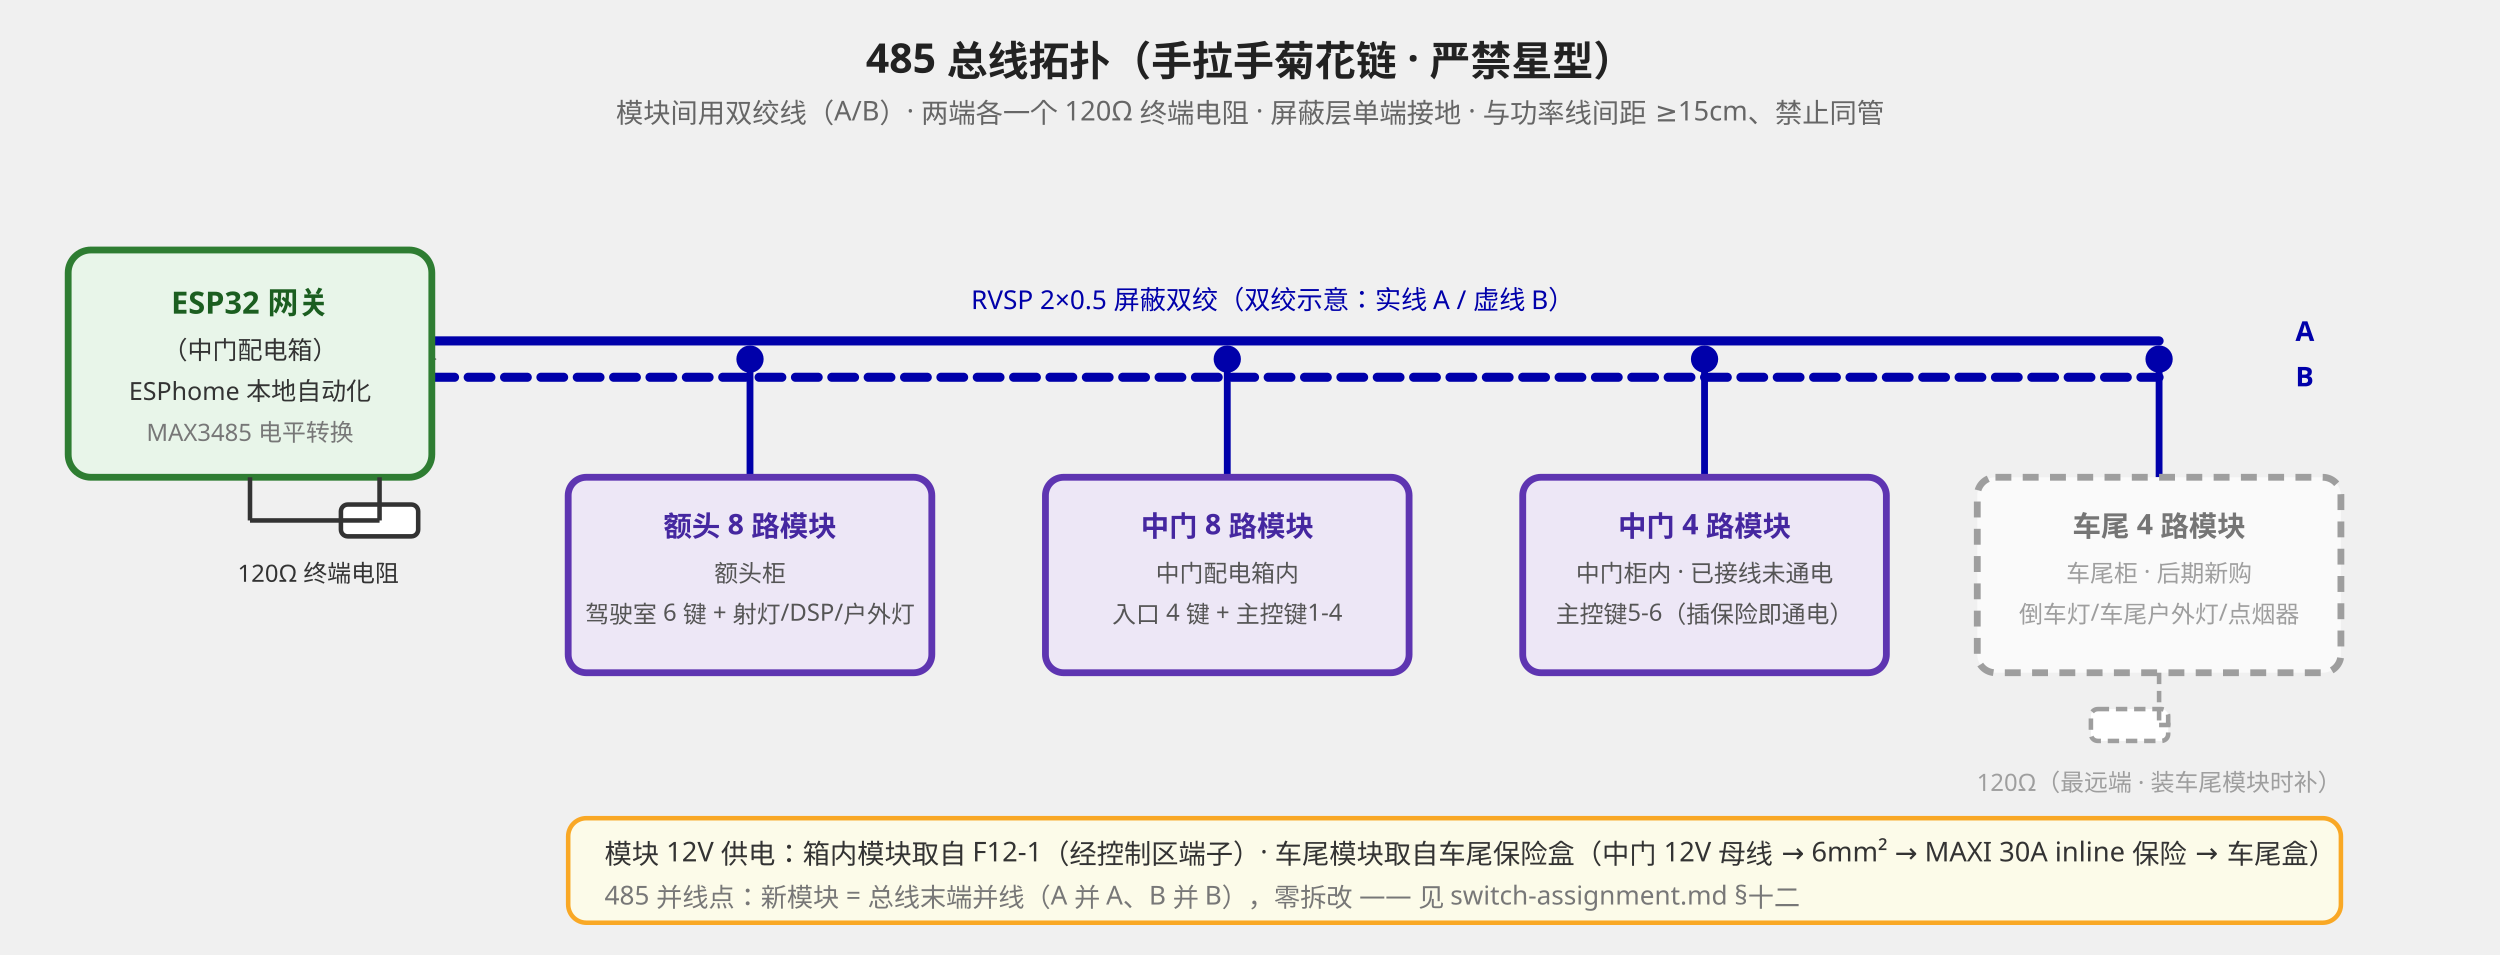
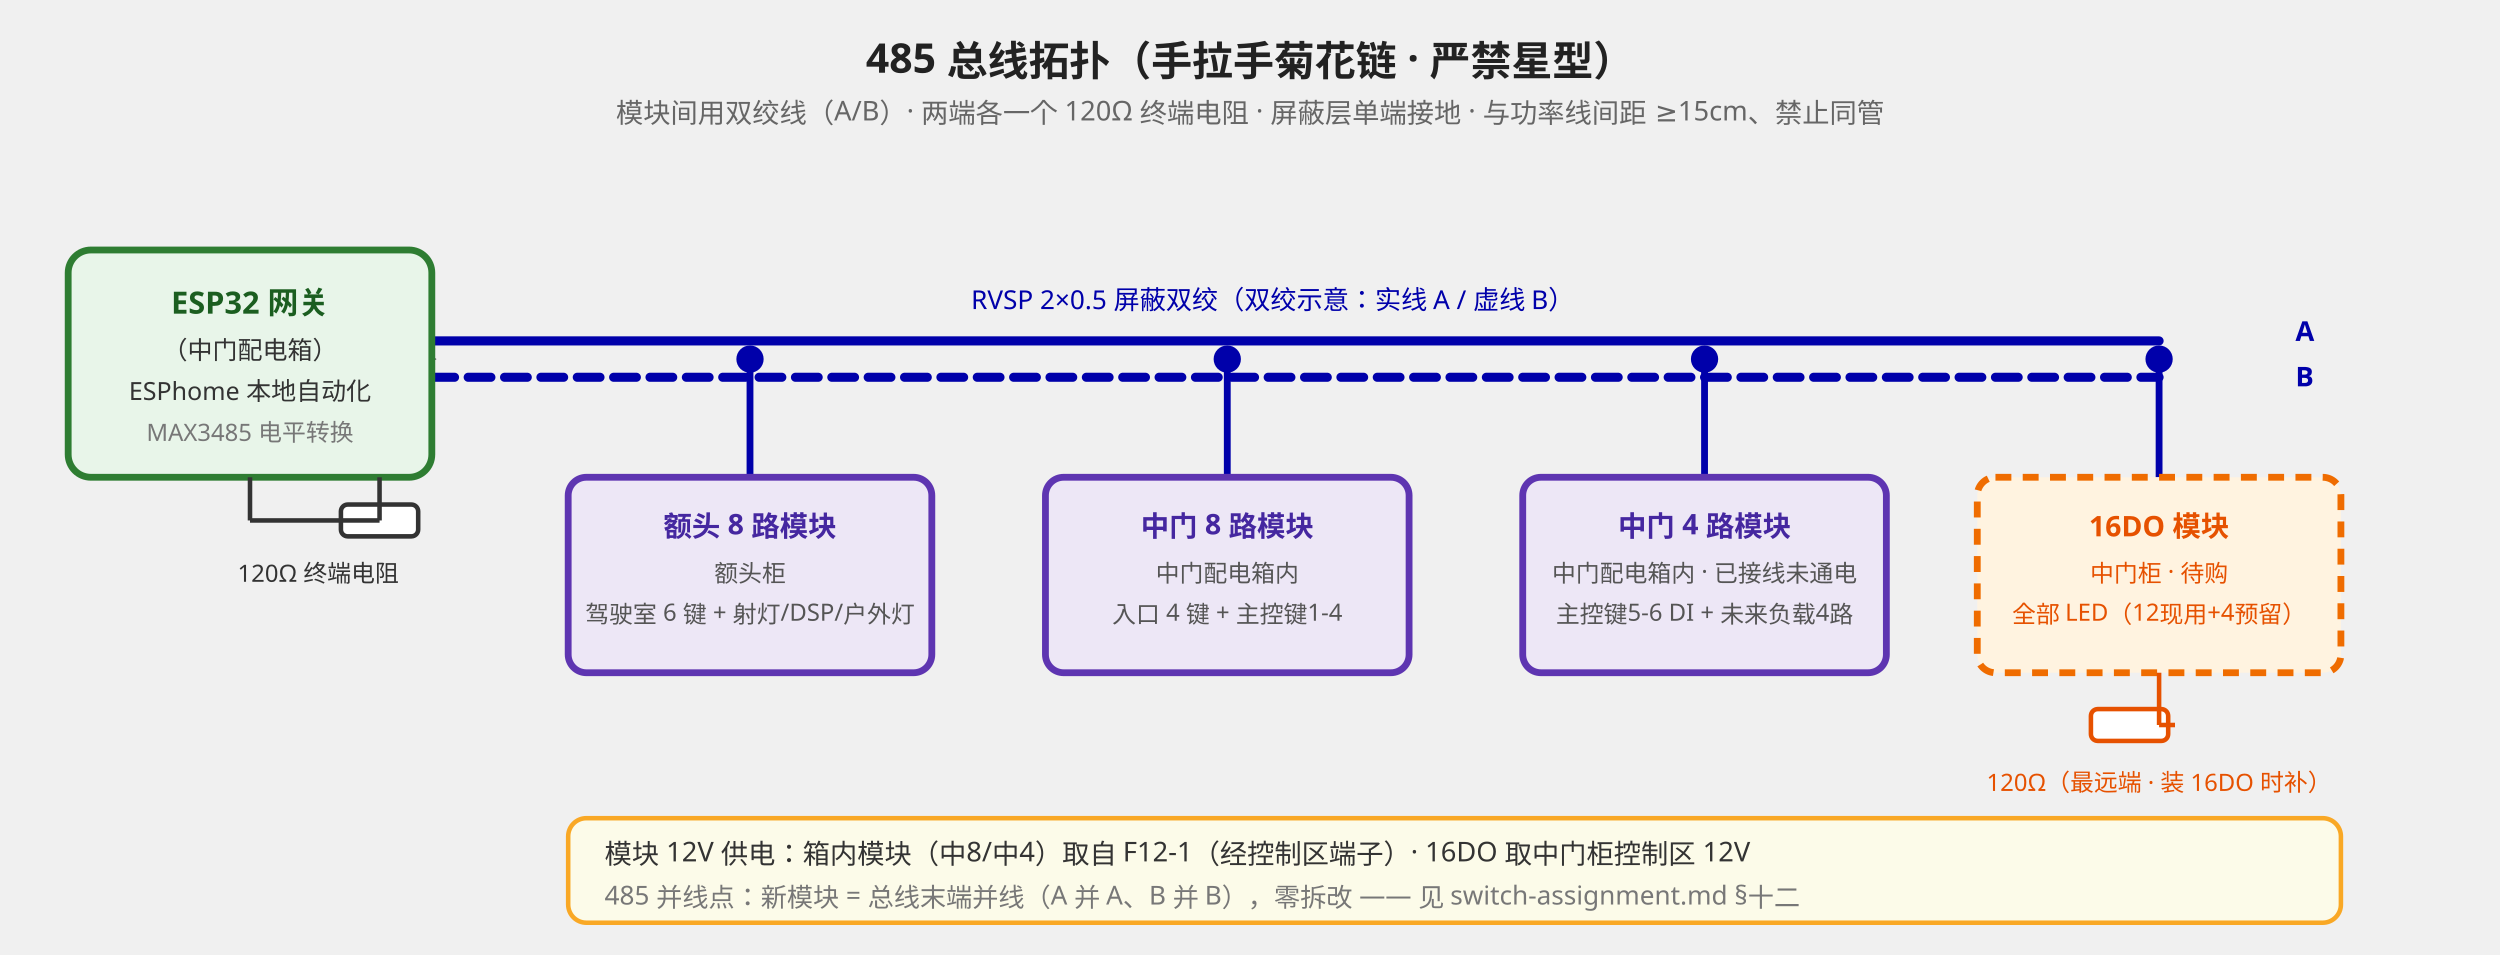
<svg xmlns="http://www.w3.org/2000/svg" viewBox="0 0 1100 420" width="1100" height="420" font-family="sans-serif">
  <defs>
    <marker id="arrow" viewBox="0 0 10 10" refX="9" refY="5" markerWidth="7" markerHeight="7" orient="auto-start-reverse">
      <path d="M0,0 L10,5 L0,10 z" fill="#333" />
    </marker>
  </defs>
  <text x="550" y="32" text-anchor="middle" font-size="18" font-weight="bold" fill="#222">485 总线拓扑（手拉手菊花链 · 严禁星型）</text>
  <text x="550" y="54" text-anchor="middle" font-size="12" fill="#666">模块间用双绞线（A/B）· 两端各一个 120Ω 终端电阻 · 屏蔽层单端接地 · 与功率线间距 ≥15cm、禁止同管</text>
  <g stroke-linecap="round">
    <line x1="190" y1="150" x2="950" y2="150" stroke="#00a" stroke-width="4" />
    <line x1="190" y1="166" x2="950" y2="166" stroke="#00a" stroke-width="4" stroke-dasharray="10,6" />
  </g>
  <text x="1010" y="150" font-size="12" font-weight="bold" fill="#00a">A</text>
  <text x="1010" y="170" font-size="12" font-weight="bold" fill="#00a">B</text>
  <text x="560" y="136" text-anchor="middle" font-size="11.5" fill="#00a">RVSP 2×0.5 屏蔽双绞（双绞示意：实线 A / 虚线 B）</text>
  <line x1="120" y1="158" x2="190" y2="158" stroke="#333" stroke-width="3" marker-end="url(#arrow)" />
  <rect x="30" y="110" width="160" height="100" rx="10" fill="#e8f5e9" stroke="#2e7d32" stroke-width="3" />
  <text x="110" y="138" text-anchor="middle" font-size="13.5" font-weight="bold" fill="#1b5e20">ESP32 网关</text>
  <text x="110" y="158" text-anchor="middle" font-size="11" fill="#333">（中门配电箱）</text>
  <text x="110" y="176" text-anchor="middle" font-size="11" fill="#333">ESPhome 本地自动化</text>
  <text x="110" y="194" text-anchor="middle" font-size="10.5" fill="#777">MAX3485 电平转换</text>
  <rect x="150" y="222" width="34" height="14" rx="3" fill="#fff" stroke="#333" stroke-width="2" />
  <line x1="110" y1="210" x2="110" y2="229" stroke="#333" stroke-width="2" />
  <line x1="110" y1="229" x2="167" y2="229" stroke="#333" stroke-width="2" />
  <line x1="167" y1="229" x2="167" y2="210" stroke="#333" stroke-width="2" />
  <text x="140" y="256" text-anchor="middle" font-size="10.5" fill="#333">120Ω 终端电阻</text>
  <circle cx="330" cy="158" r="6" fill="#00a" />
  <circle cx="540" cy="158" r="6" fill="#00a" />
  <circle cx="750" cy="158" r="6" fill="#00a" />
  <circle cx="950" cy="158" r="6" fill="#00a" />
  <line x1="330" y1="158" x2="330" y2="210" stroke="#00a" stroke-width="3" />
  <line x1="540" y1="158" x2="540" y2="210" stroke="#00a" stroke-width="3" />
  <line x1="750" y1="158" x2="750" y2="210" stroke="#00a" stroke-width="3" />
  <line x1="950" y1="158" x2="950" y2="210" stroke="#00a" stroke-width="3" />
  <rect x="250" y="210" width="160" height="86" rx="8" fill="#ede7f6" stroke="#5e35b1" stroke-width="3" />
  <text x="330" y="236" text-anchor="middle" font-size="12.5" font-weight="bold" fill="#4527a0">额头 8 路模块</text>
  <text x="330" y="256" text-anchor="middle" font-size="10.5" fill="#555">额头柜</text>
  <text x="330" y="274" text-anchor="middle" font-size="10.5" fill="#555">驾驶室 6 键 + 射灯/DSP/户外灯</text>
  <rect x="460" y="210" width="160" height="86" rx="8" fill="#ede7f6" stroke="#5e35b1" stroke-width="3" />
  <text x="540" y="236" text-anchor="middle" font-size="12.5" font-weight="bold" fill="#4527a0">中门 8 路模块</text>
  <text x="540" y="256" text-anchor="middle" font-size="10.5" fill="#555">中门配电箱内</text>
  <text x="540" y="274" text-anchor="middle" font-size="10.5" fill="#555">入口 4 键 + 主控键1-4</text>
  <rect x="670" y="210" width="160" height="86" rx="8" fill="#ede7f6" stroke="#5e35b1" stroke-width="3" />
  <text x="750" y="236" text-anchor="middle" font-size="12.5" font-weight="bold" fill="#4527a0">中门 4 路模块</text>
-   <text x="750" y="256" text-anchor="middle" font-size="10.5" fill="#555">中门柜内 · 已接线未通电</text>
-   <text x="750" y="274" text-anchor="middle" font-size="10.5" fill="#555">主控键5-6（插保险即通电）</text>
-   <rect x="870" y="210" width="160" height="86" rx="8" fill="#fafafa" stroke="#9e9e9e" stroke-width="3" stroke-dasharray="7,5" />
-   <text x="950" y="236" text-anchor="middle" font-size="12.5" font-weight="bold" fill="#757575">车尾 4 路模块</text>
-   <text x="950" y="256" text-anchor="middle" font-size="10.5" fill="#9e9e9e">车尾柜 · 后期新购</text>
-   <text x="950" y="274" text-anchor="middle" font-size="10.5" fill="#9e9e9e">倒车灯/车尾户外灯/点烟器</text>
-   <rect x="920" y="312" width="34" height="14" rx="3" fill="#fff" stroke="#9e9e9e" stroke-width="2" stroke-dasharray="5,3" />
-   <line x1="950" y1="296" x2="950" y2="319" stroke="#9e9e9e" stroke-width="2" stroke-dasharray="5,3" />
-   <line x1="950" y1="319" x2="957" y2="319" stroke="#9e9e9e" stroke-width="2" stroke-dasharray="5,3" />
-   <text x="950" y="348" text-anchor="middle" font-size="10.5" fill="#9e9e9e">120Ω（最远端 · 装车尾模块时补）</text>
+   <text x="750" y="256" text-anchor="middle" font-size="10.5" fill="#555">中门配电箱内 · 已接线未通电</text>
+   <text x="750" y="274" text-anchor="middle" font-size="10.5" fill="#555">主控键5-6 DI + 未来负载4路</text>
+   <rect x="870" y="210" width="160" height="86" rx="8" fill="#fff3e0" stroke="#ef6c00" stroke-width="3" stroke-dasharray="7,5" />
+   <text x="950" y="236" text-anchor="middle" font-size="12.5" font-weight="bold" fill="#e65100">16DO 模块</text>
+   <text x="950" y="256" text-anchor="middle" font-size="10.5" fill="#e65100">中门柜 · 待购</text>
+   <text x="950" y="274" text-anchor="middle" font-size="10.5" fill="#e65100">全部 LED（12现用+4预留）</text>
+   <rect x="920" y="312" width="34" height="14" rx="3" fill="#fff" stroke="#e65100" stroke-width="2" />
+   <line x1="950" y1="296" x2="950" y2="319" stroke="#e65100" stroke-width="2" />
+   <line x1="950" y1="319" x2="957" y2="319" stroke="#e65100" stroke-width="2" />
+   <text x="950" y="348" text-anchor="middle" font-size="10.5" fill="#e65100">120Ω（最远端 · 装 16DO 时补）</text>
  <g>
    <rect x="250" y="360" width="780" height="46" rx="8" fill="#fffde7" fill-opacity="0.8" stroke="#f9a825" stroke-width="2" />
-     <text x="266" y="380" font-size="12" fill="#333">模块 12V 供电：箱内模块取自 F12-1（经控制区端子）· 车尾模块取自车尾保险盒（中门 12V 母线 → 6mm² → MAXI 30A inline 保险 → 车尾盒）</text>
+     <text x="266" y="380" font-size="12" fill="#333">模块 12V 供电：箱内模块（中8/中4）取自 F12-1（经控制区端子）· 16DO 取中门柜控制区 12V</text>
    <text x="266" y="398" font-size="11.5" fill="#777">485 并线点：新模块 = 总线末端并线（A 并 A、B 并 B），零拆改 —— 见 switch-assignment.md §十二</text>
  </g>
</svg>
